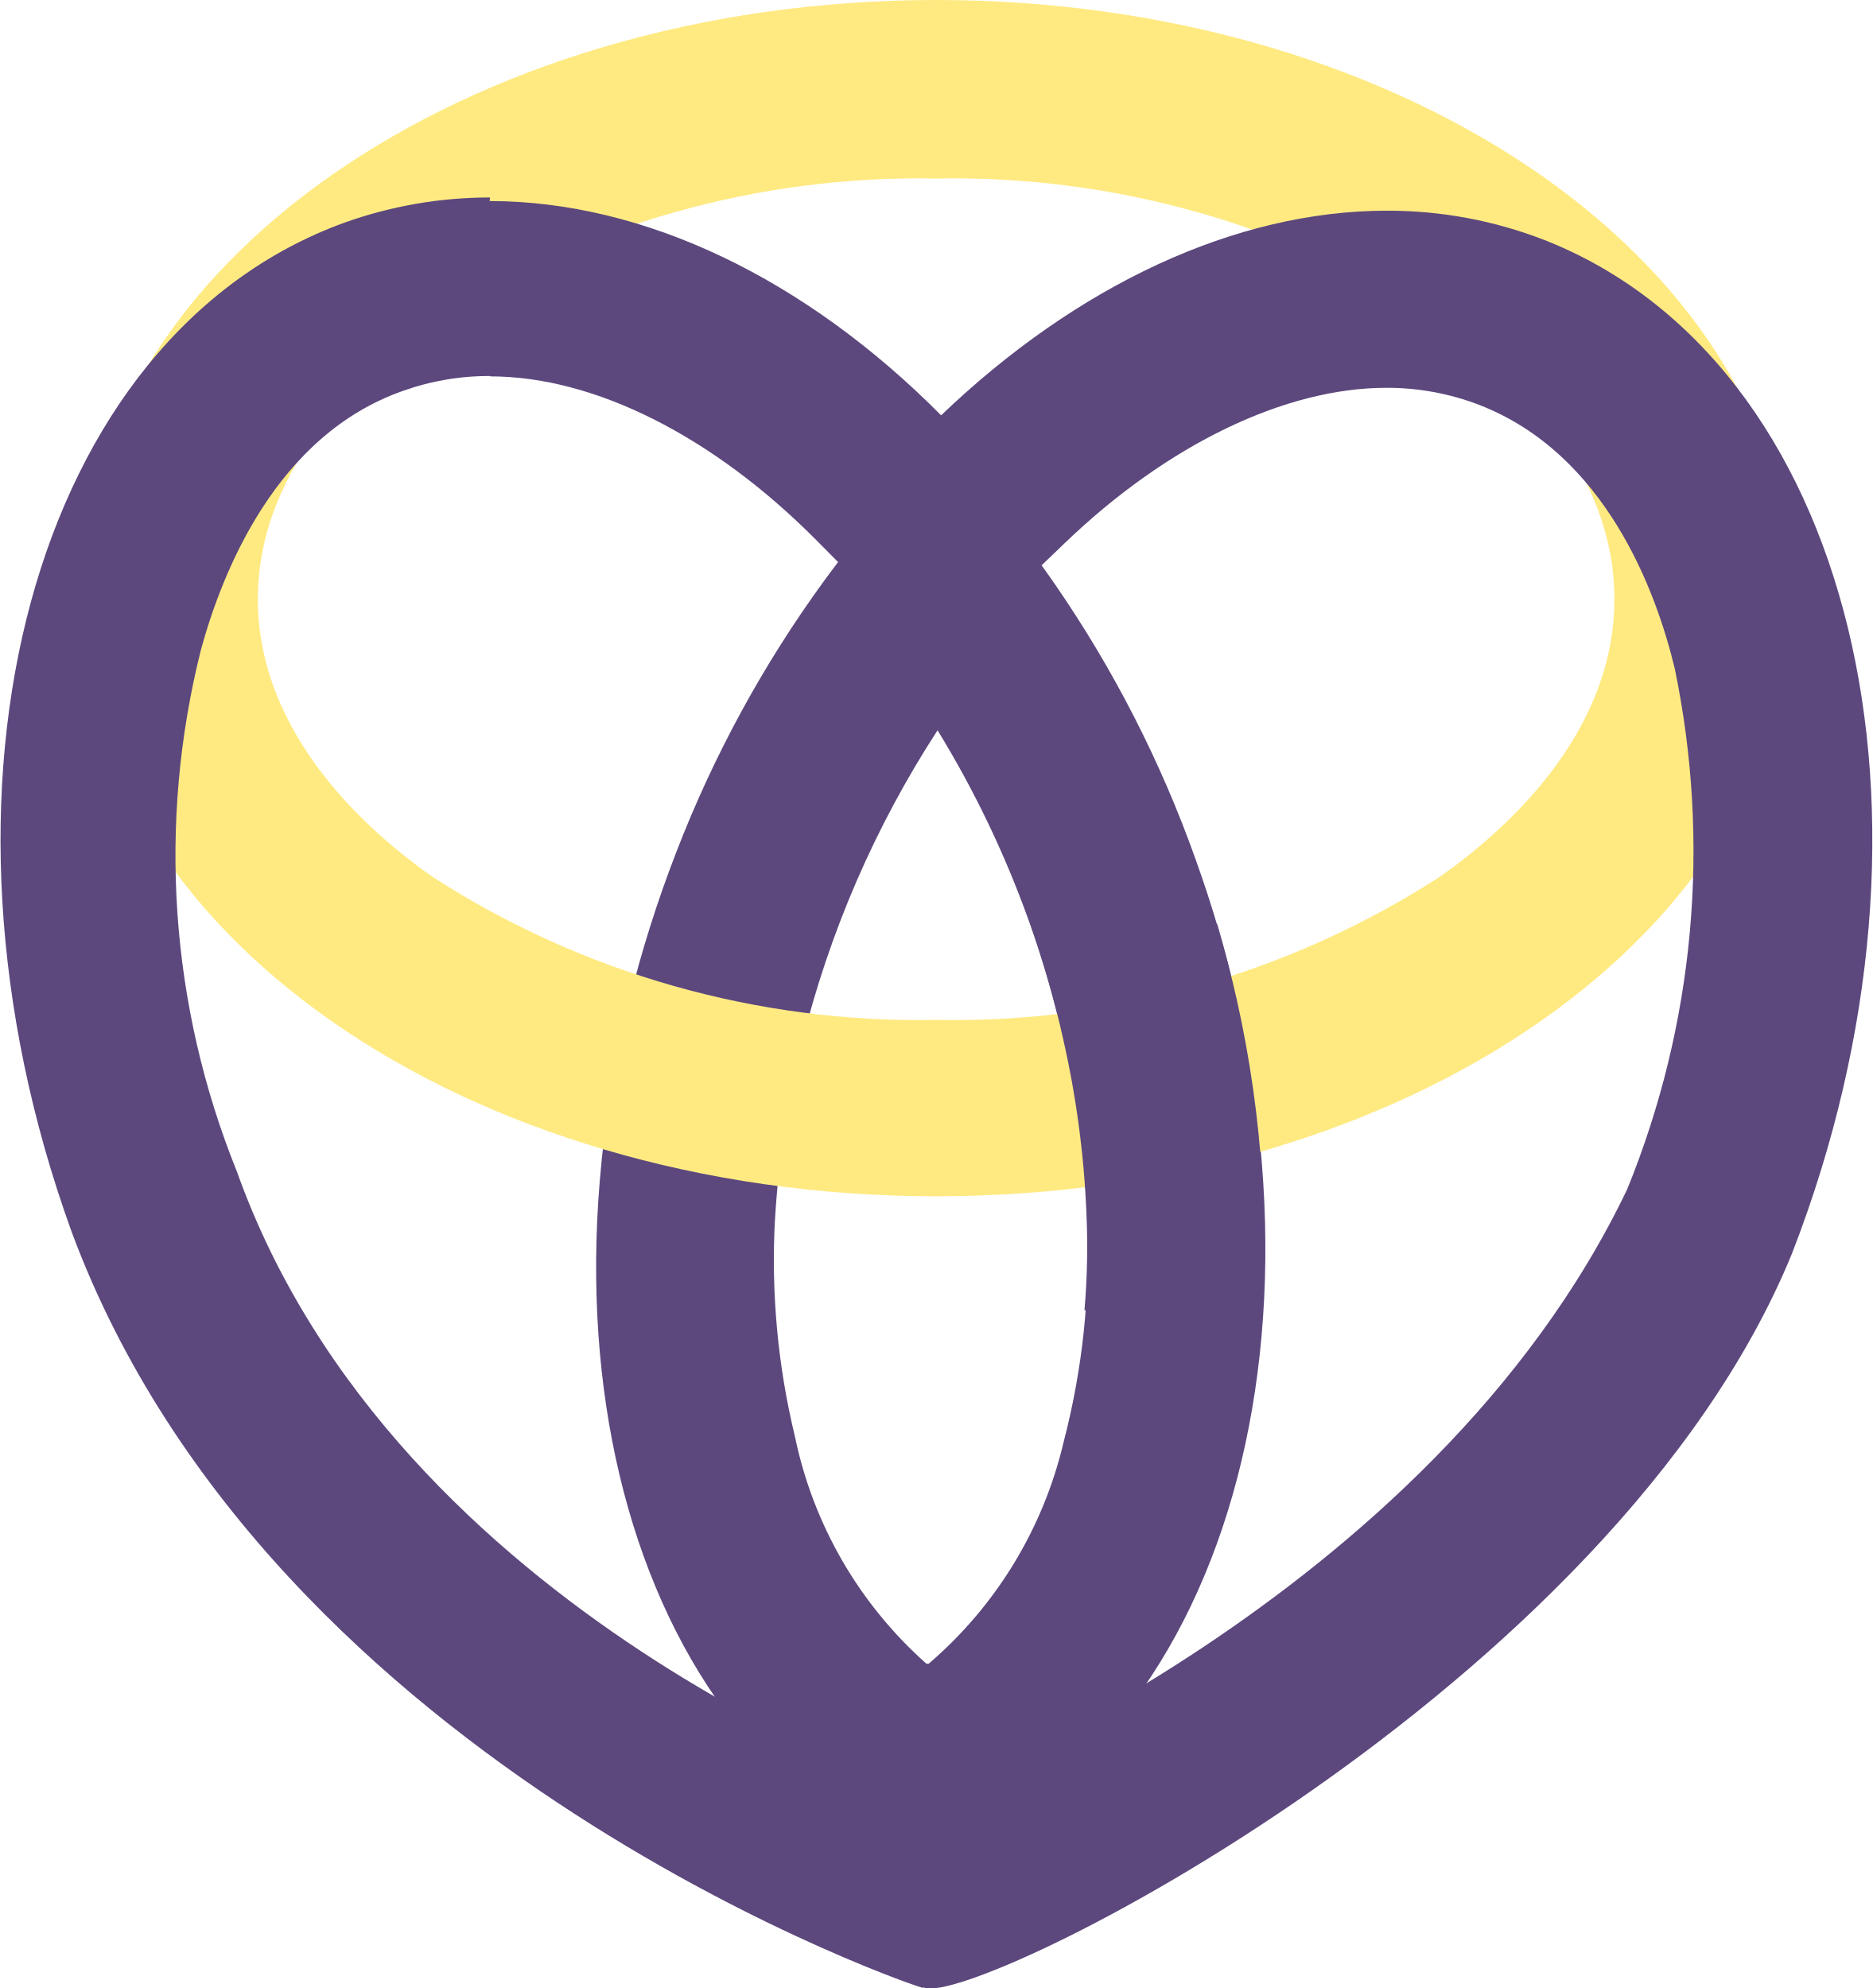
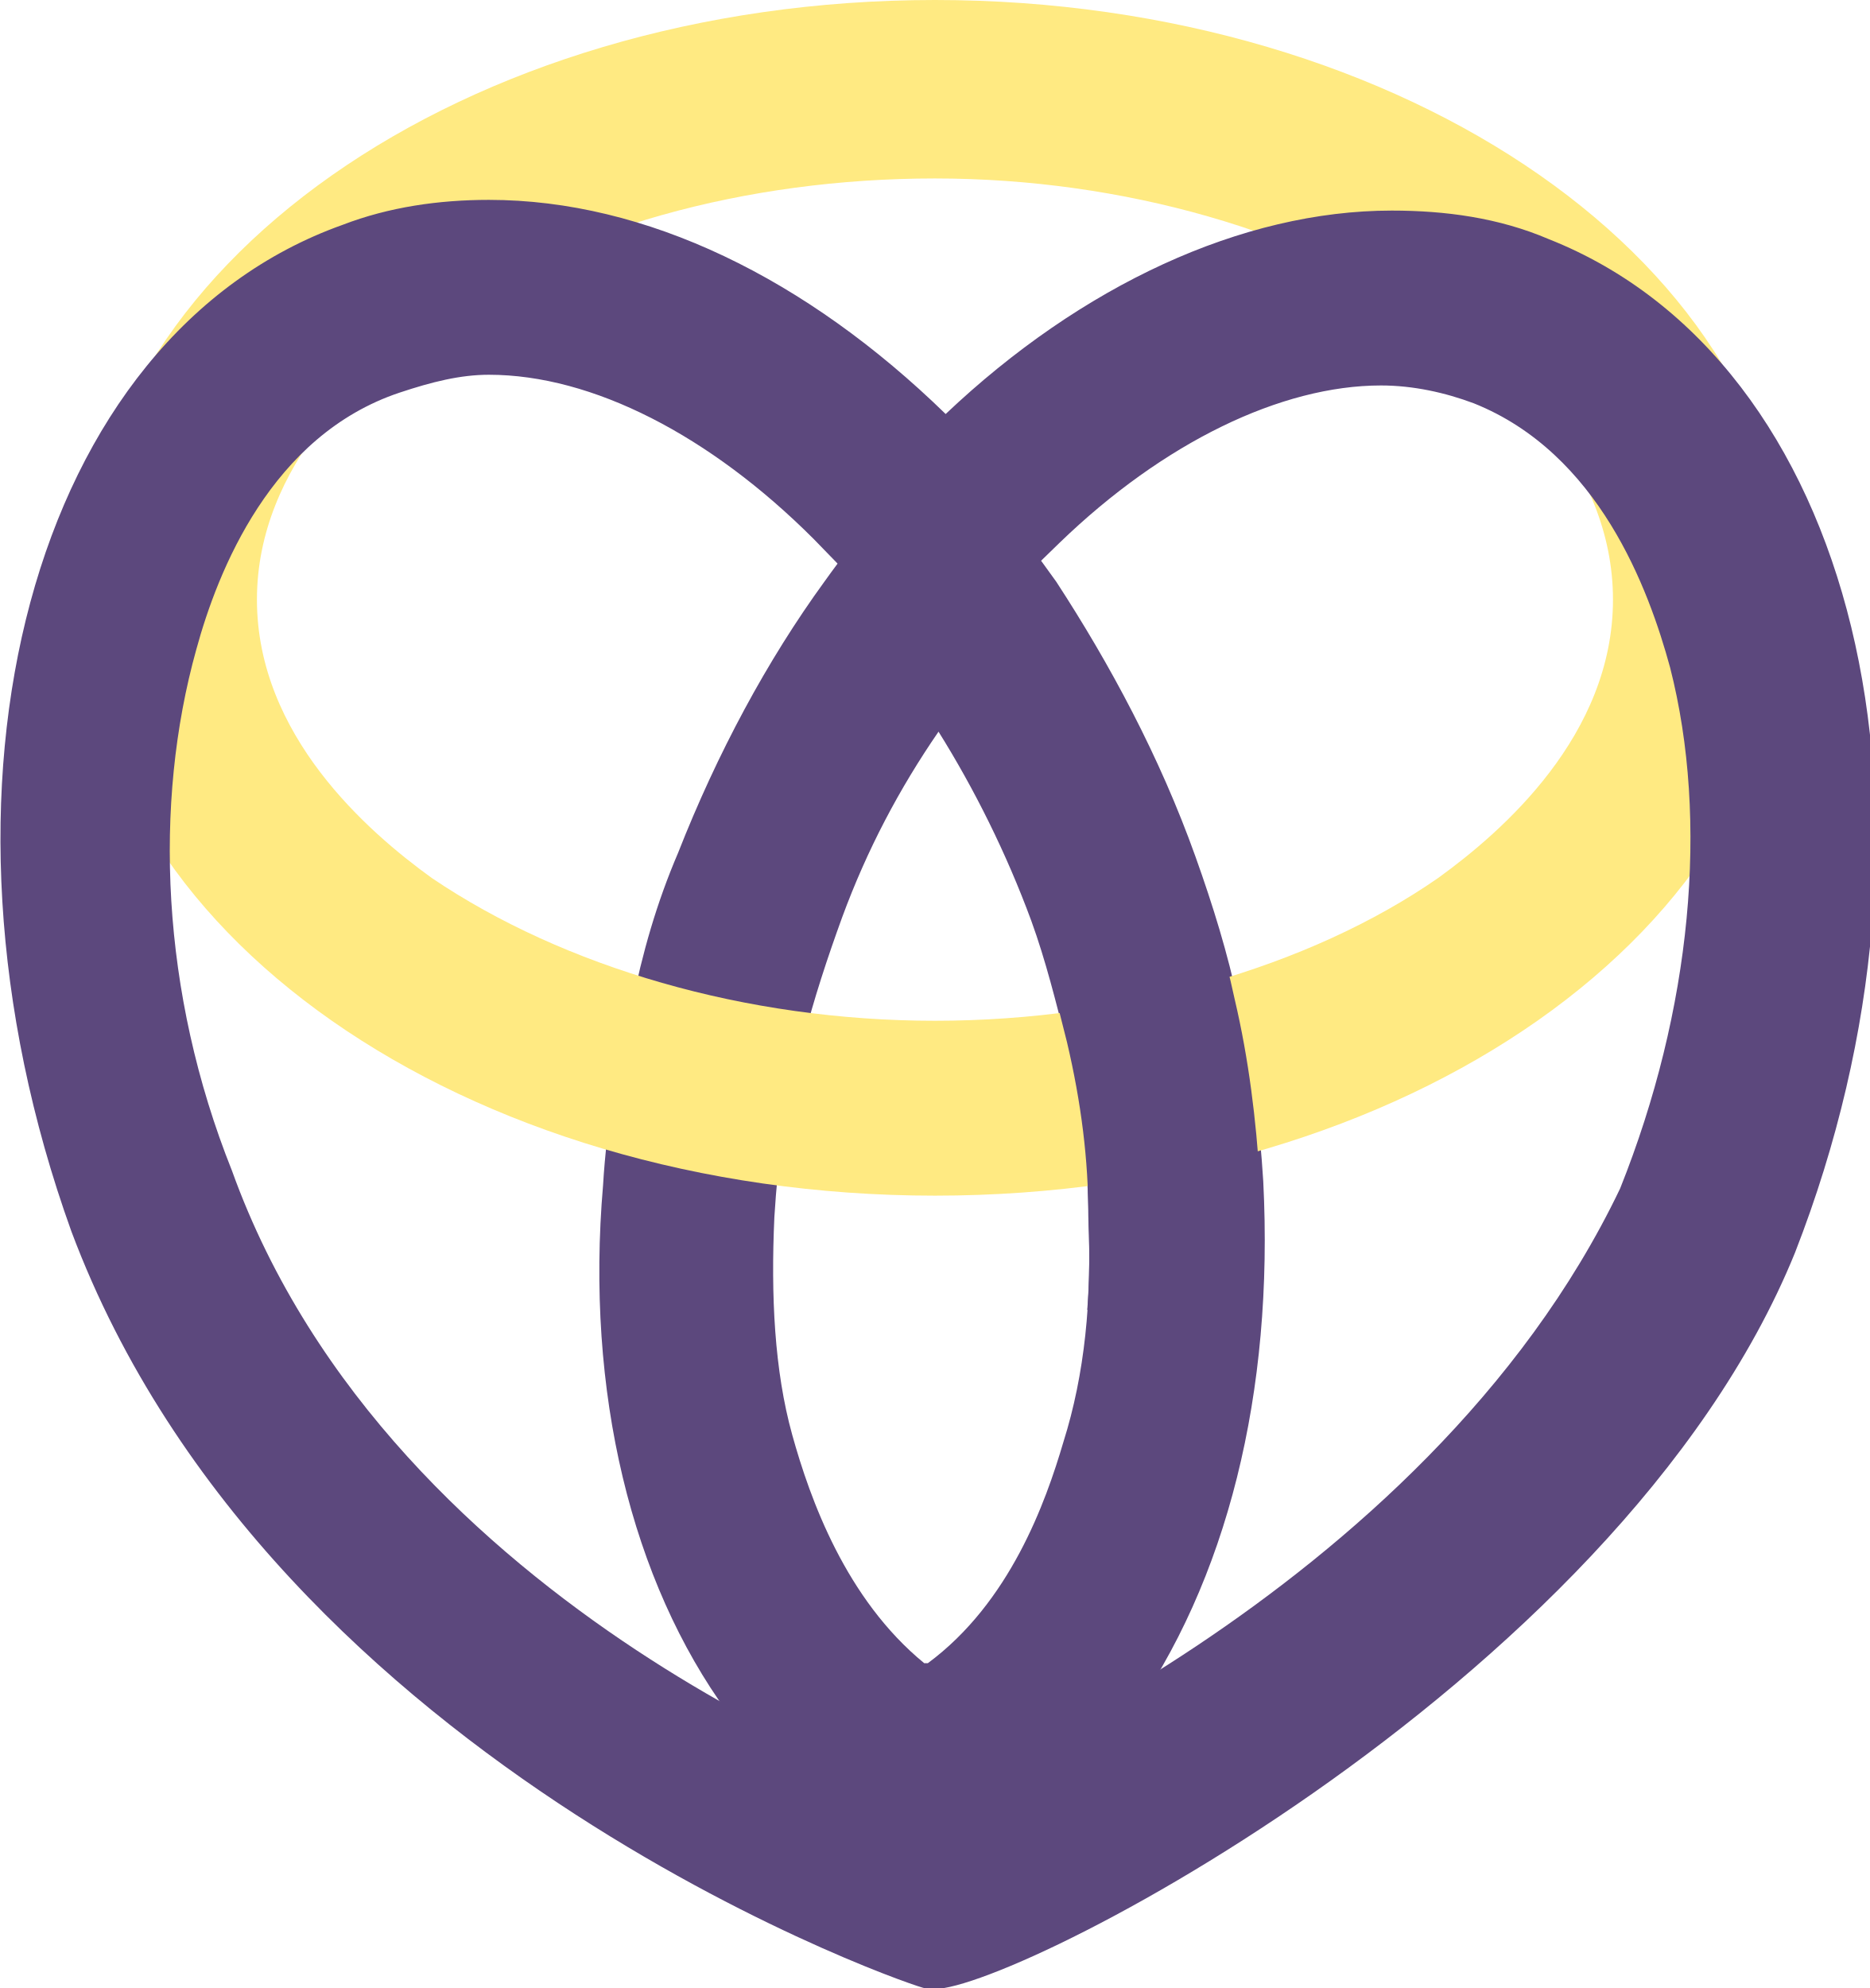
- <svg xmlns="http://www.w3.org/2000/svg" id="Layer_1" data-name="Layer 1" width="52.44" height="55.67" viewBox="0 0 52.44 55.67">
-   <defs>
-     <style>.cls-1{fill:none;}.cls-2{fill:#5c487d;}.cls-3{fill:#ffea82;}.cls-4{clip-path:url(#clip-path);}</style>
-     <clipPath id="clip-path">
-       <rect class="cls-1" x="26.89" y="25.88" width="11.36" height="10.81" rx="2.61" ry="2.61" />
-     </clipPath>
-   </defs>
-   <path class="cls-2" d="M35.37,33.13a31.89,31.89,0,0,0-.71-5,34.2,34.2,0,0,0-1.19-4.08,33.14,33.14,0,0,0-3.94-7.7,28.72,28.72,0,0,0-3.18-3.84,28.74,28.74,0,0,0-3.28,3.76,33.15,33.15,0,0,0-4.13,7.58,34.15,34.15,0,0,0-1.34,4.25,31.78,31.78,0,0,0-.81,5c-0.48,5.81.79,11.12,3.51,14.82h0.09a12.56,12.56,0,0,0,5.49,4.27A12.58,12.58,0,0,0,31.47,48h0C34.35,44.35,35.74,39,35.37,33.13Zm-13.67,1a27,27,0,0,1,.75-4.91,28.72,28.72,0,0,1,3.8-8.77,28.67,28.67,0,0,1,2.55,5.32,28.87,28.87,0,0,1,1,3.47,27,27,0,0,1,.64,4.93,21,21,0,0,1-.66,6.21A11.69,11.69,0,0,1,26,46.59l0,0-0.06,0a11.65,11.65,0,0,1-3.68-6.35A21,21,0,0,1,21.7,34.11Z" />
-   <path class="cls-3" d="M26.21,5A25.1,25.1,0,0,1,40.3,9c1.83,1.28,4.9,4,4.9,7.78s-3.07,6.5-4.9,7.78a25.1,25.1,0,0,1-14.09,4,25.1,25.1,0,0,1-14.09-4c-1.83-1.28-4.9-4-4.9-7.78s3.07-6.5,4.9-7.78A25.1,25.1,0,0,1,26.21,5m0-5C13,0,2.26,7.5,2.26,16.75S13,33.5,26.21,33.5,50.16,26,50.16,16.75,39.44,0,26.21,0h0Z" />
-   <path class="cls-2" d="M13.73,10.54c2.91,0,6.23,1.67,9.12,4.58l3.44,3.47,3.52-3.38c2.88-2.77,6.18-4.35,9-4.35a7.17,7.17,0,0,1,2.61.48c3.53,1.37,4.95,5.21,5.47,7.38A25.1,25.1,0,0,1,45.56,33.3c-5.51,11.54-19.62,17-19.62,17S11.1,45.33,6.63,32.8a23.62,23.62,0,0,1-1-14.62c0.59-2.15,2.1-6,5.67-7.24a7.13,7.13,0,0,1,2.42-.41h0m0-5a12.06,12.06,0,0,0-4.09.71C0.93,9.41-2.51,22,2,34.48,7.62,49.64,26,55.76,25.82,55.66l0.06,0h0c1.42,0.55,19.28-8.33,24.29-20.55,4.79-12.33,1.69-25-6.93-28.39a12.1,12.1,0,0,0-4.41-.82c-4.25,0-8.69,2.1-12.48,5.73-3.79-3.82-8.3-6-12.64-6h0Z" />
-   <g class="cls-4">
-     <path class="cls-2" d="M35.34,33a31.89,31.89,0,0,0-.71-5,34.2,34.2,0,0,0-1.19-4.08,33.14,33.14,0,0,0-3.94-7.7,28.72,28.72,0,0,0-3.18-3.84A28.74,28.74,0,0,0,23,16.17a33.15,33.15,0,0,0-4.13,7.58A34.15,34.15,0,0,0,17.57,28a31.78,31.78,0,0,0-.81,5c-0.48,5.81.79,11.12,3.51,14.82h0.09A12.56,12.56,0,0,0,25.85,52a12.58,12.58,0,0,0,5.59-4.15h0C34.32,44.23,35.71,38.89,35.34,33ZM21.67,34a27,27,0,0,1,.75-4.91,28.72,28.72,0,0,1,3.8-8.77,28.67,28.67,0,0,1,2.55,5.32,28.87,28.87,0,0,1,1,3.47A27,27,0,0,1,30.42,34a21,21,0,0,1-.66,6.21A11.69,11.69,0,0,1,26,46.47l0,0-0.06,0a11.65,11.65,0,0,1-3.68-6.35A21,21,0,0,1,21.67,34Z" />
+ <svg xmlns="http://www.w3.org/2000/svg" xmlns:xlink="http://www.w3.org/1999/xlink" version="1.1" id="Layer_1" x="0px" y="0px" width="52.4px" height="55.7px" viewBox="0 0 52.4 55.7" enable-background="new 0 0 52.4 55.7" xml:space="preserve">
+   <g>
+     <g>
+       <path fill="#5C487D" d="M35.4,33.1c-0.1-1.6-0.3-3.3-0.7-5c-0.3-1.4-0.7-2.7-1.2-4.1c-1-2.8-2.4-5.4-3.9-7.7c-1-1.4-2-2.7-3.2-3.8    c-1.2,1.1-2.3,2.4-3.3,3.8c-1.6,2.2-3,4.8-4.1,7.6c-0.6,1.4-1,2.8-1.3,4.3c-0.4,1.7-0.7,3.3-0.8,5c-0.5,5.8,0.8,11.1,3.5,14.8    c0,0,0.1,0,0.1,0c1.4,1.9,3.3,3.4,5.5,4.3c2.2-0.8,4.1-2.3,5.6-4.1c0,0,0,0,0,0C34.4,44.3,35.7,39,35.4,33.1z M21.7,34.1    c0.1-1.6,0.3-3.3,0.8-4.9c0.3-1.2,0.7-2.4,1.1-3.5c0.7-1.9,1.6-3.6,2.7-5.2c1,1.6,1.9,3.4,2.6,5.3c0.4,1.1,0.7,2.3,1,3.5    c0.4,1.7,0.6,3.3,0.6,4.9c0.1,2.2-0.1,4.3-0.7,6.2c-0.5,1.7-1.5,4.5-3.8,6.2c0,0,0,0,0,0c0,0,0,0-0.1,0c-2.2-1.8-3.2-4.6-3.7-6.4    C21.7,38.4,21.6,36.3,21.7,34.1z" />
+       <path fill="#FFEA82" d="M26.2,5c5.3,0,10.4,1.5,14.1,4c1.8,1.3,4.9,4,4.9,7.8s-3.1,6.5-4.9,7.8c-3.6,2.5-8.8,4-14.1,4    c-5.3,0-10.4-1.5-14.1-4c-1.8-1.3-4.9-4-4.9-7.8s3.1-6.5,4.9-7.8C15.8,6.4,20.9,5,26.2,5 M26.2,0C13,0,2.3,7.5,2.3,16.8    C2.3,26,13,33.5,26.2,33.5c13.2,0,23.9-7.5,23.9-16.8C50.2,7.5,39.4,0,26.2,0L26.2,0z" />
+       <path fill="#5C487D" d="M13.7,10.5c2.9,0,6.2,1.7,9.1,4.6l3.4,3.5l3.5-3.4c2.9-2.8,6.2-4.4,9-4.4c0.9,0,1.8,0.2,2.6,0.5    c3.5,1.4,4.9,5.2,5.5,7.4c1.1,4.3,0.6,9.6-1.4,14.6c-5.5,11.5-19.6,17-19.6,17s-14.8-5-19.3-17.5c-2-5-2.2-10.3-1-14.6    c0.6-2.2,2.1-6,5.7-7.2C12.1,10.7,12.9,10.5,13.7,10.5L13.7,10.5 M13.7,5.6c-1.4,0-2.8,0.2-4.1,0.7C0.9,9.4-2.5,22,2,34.5    c5.7,15.2,24,21.3,23.9,21.2c0,0,0,0,0.1,0c0,0,0,0,0,0c1.4,0.6,19.3-8.3,24.3-20.6c4.8-12.3,1.7-25-6.9-28.4    c-1.4-0.6-2.9-0.8-4.4-0.8c-4.2,0-8.7,2.1-12.5,5.7C22.6,7.8,18.1,5.6,13.7,5.6L13.7,5.6z" />
+       <g>
+         <defs>
+           <path id="SVGID_1_" d="M35.6,36.7h-6.1c-1.4,0-2.6-1.2-2.6-2.6v-5.6c0-1.4,1.2-2.6,2.6-2.6h6.1c1.4,0,2.6,1.2,2.6,2.6v5.6      C38.2,35.5,37.1,36.7,35.6,36.7z" />
+         </defs>
+         <clipPath id="SVGID_2_">
+           <use xlink:href="#SVGID_1_" overflow="visible" />
+         </clipPath>
+         <path clip-path="url(#SVGID_2_)" fill="#5C487D" d="M35.3,33c-0.1-1.6-0.3-3.3-0.7-5c-0.3-1.4-0.7-2.7-1.2-4.1     c-1-2.8-2.4-5.4-3.9-7.7c-1-1.4-2-2.7-3.2-3.8c-1.2,1.1-2.3,2.4-3.3,3.8c-1.6,2.2-3,4.8-4.1,7.6c-0.6,1.4-1,2.8-1.3,4.3     c-0.4,1.7-0.7,3.3-0.8,5c-0.5,5.8,0.8,11.1,3.5,14.8c0,0,0.1,0,0.1,0c1.4,1.9,3.3,3.4,5.5,4.3c2.2-0.8,4.1-2.3,5.6-4.1     c0,0,0,0,0,0C34.3,44.2,35.7,38.9,35.3,33z M21.7,34c0.1-1.6,0.3-3.3,0.8-4.9c0.3-1.2,0.7-2.4,1.1-3.5c0.7-1.9,1.6-3.6,2.7-5.2     c1,1.6,1.9,3.4,2.6,5.3c0.4,1.1,0.7,2.3,1,3.5c0.4,1.7,0.6,3.3,0.6,4.9c0.1,2.2-0.1,4.3-0.7,6.2c-0.5,1.7-1.5,4.5-3.8,6.2     c0,0,0,0,0,0c0,0,0,0-0.1,0c-2.2-1.8-3.2-4.6-3.7-6.4C21.7,38.2,21.5,36.2,21.7,34z" />
+       </g>
+     </g>
  </g>
</svg>
